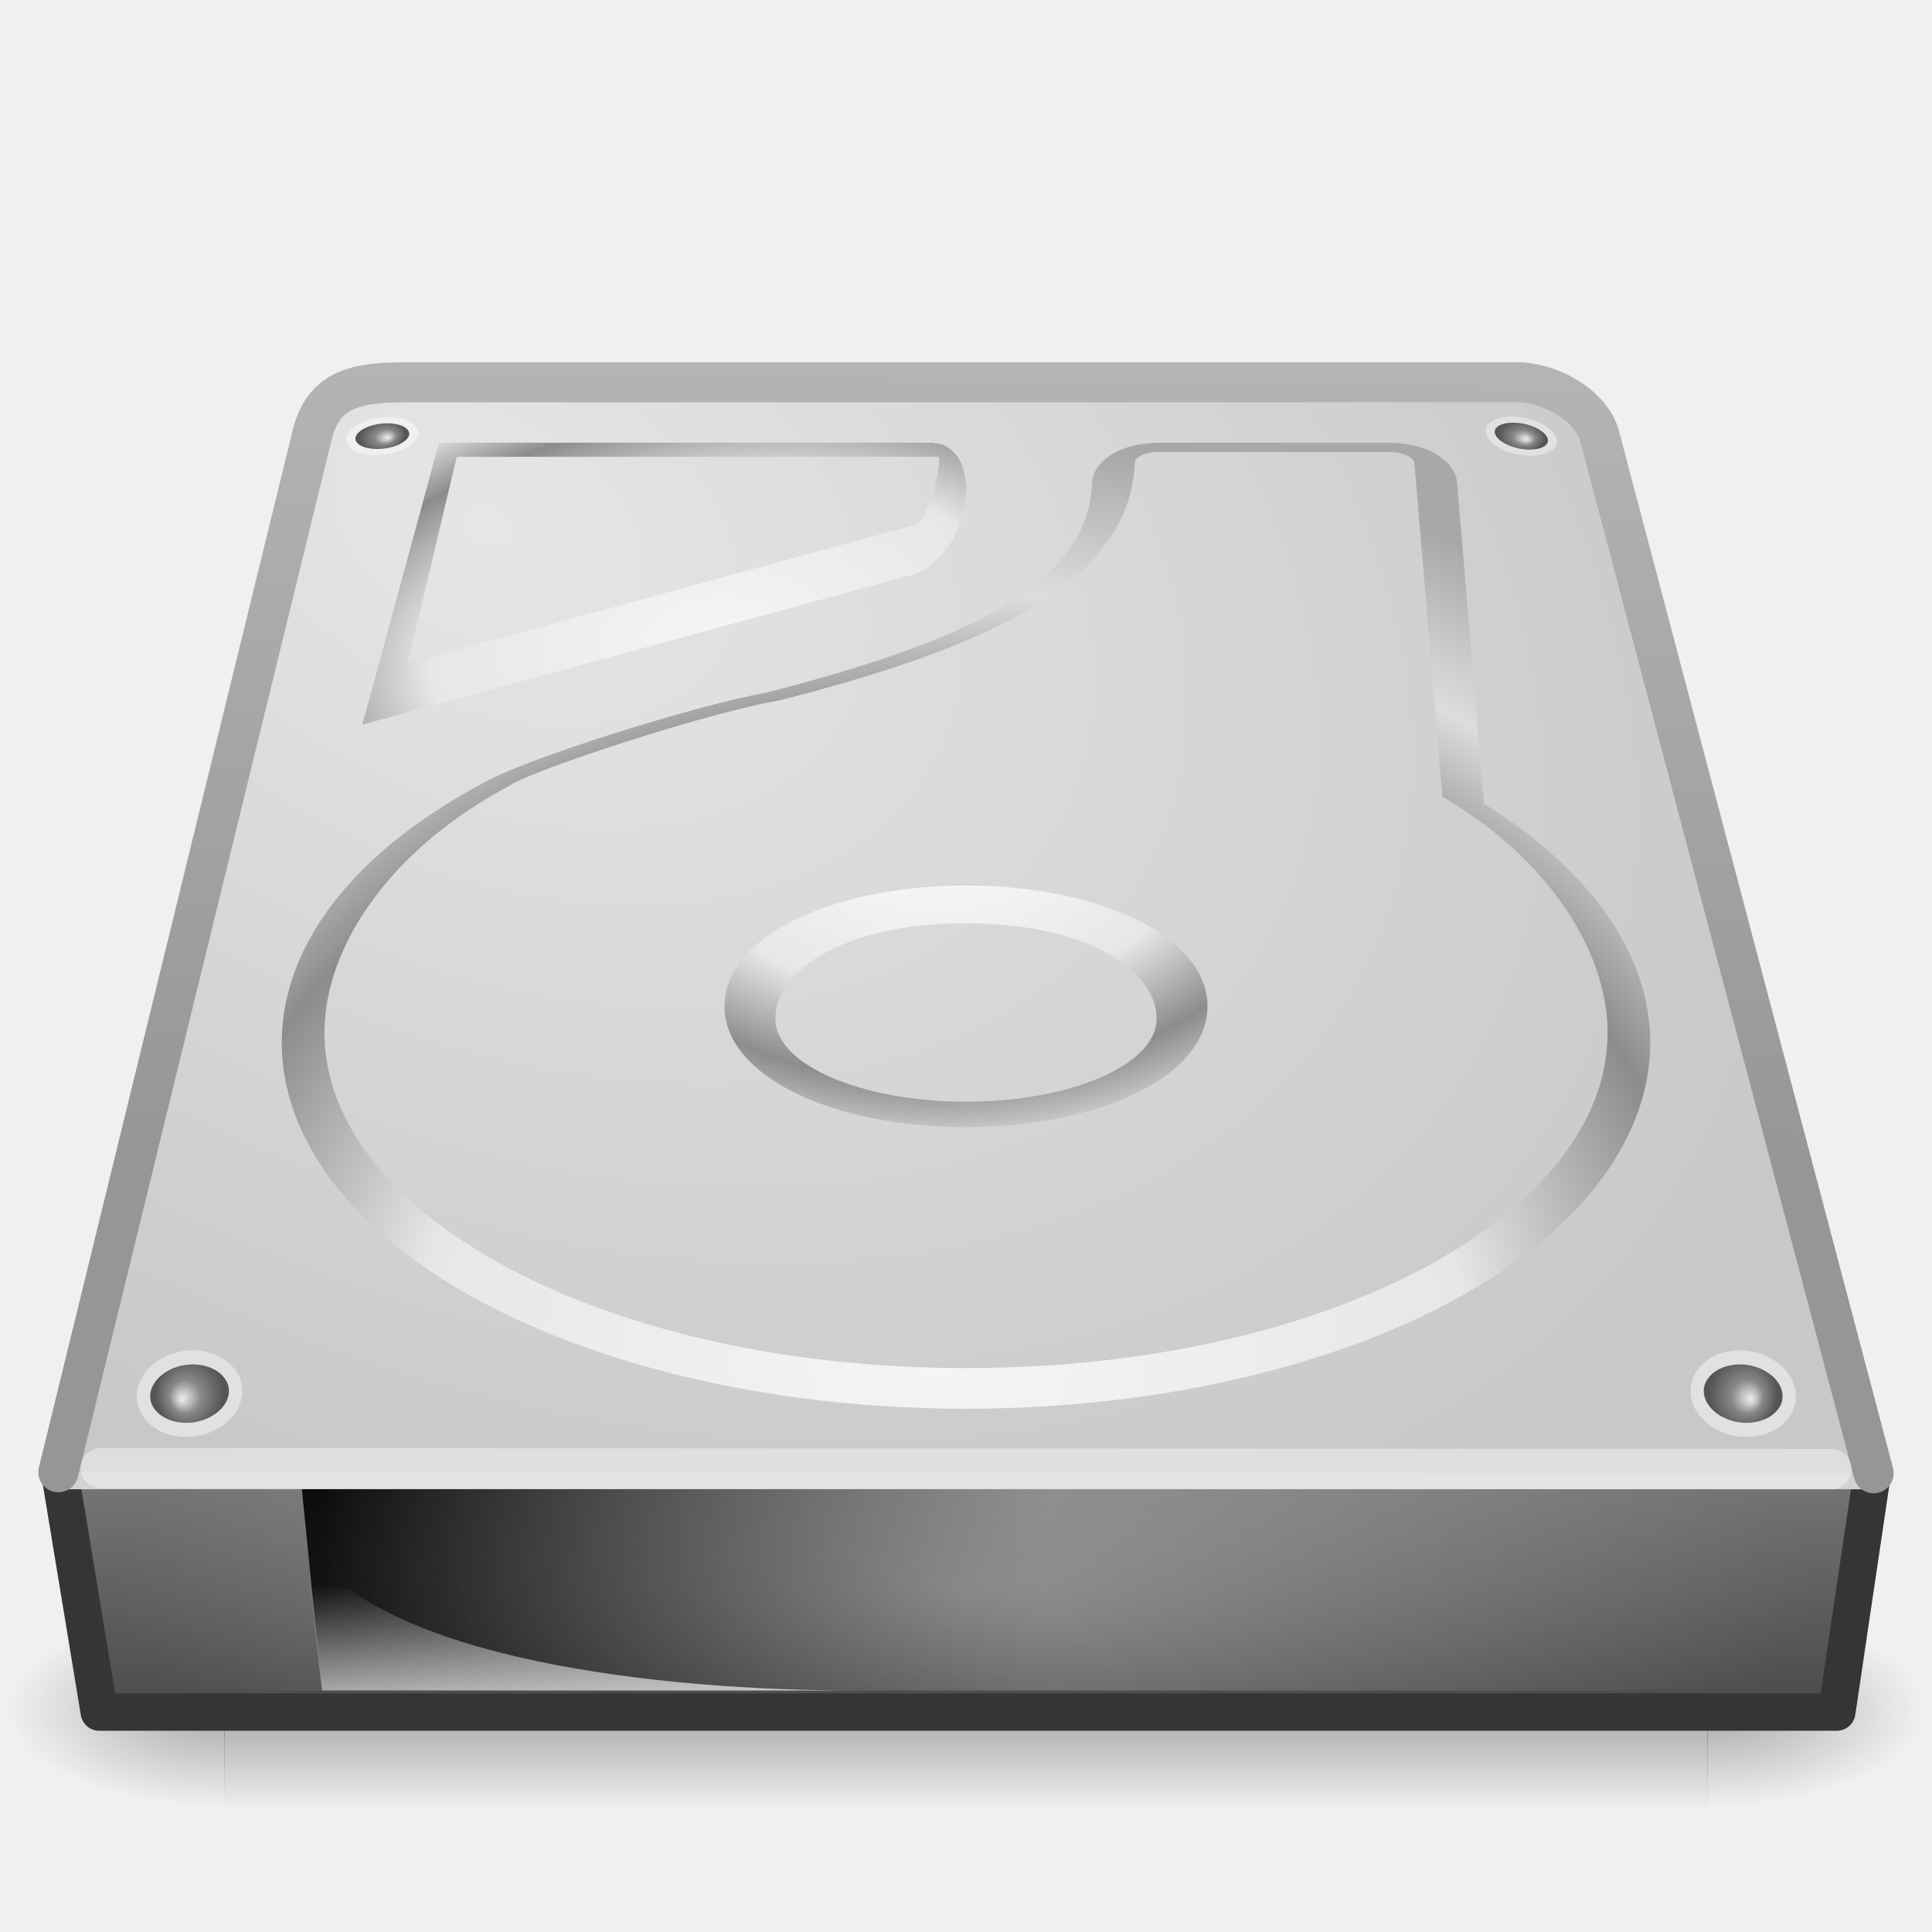
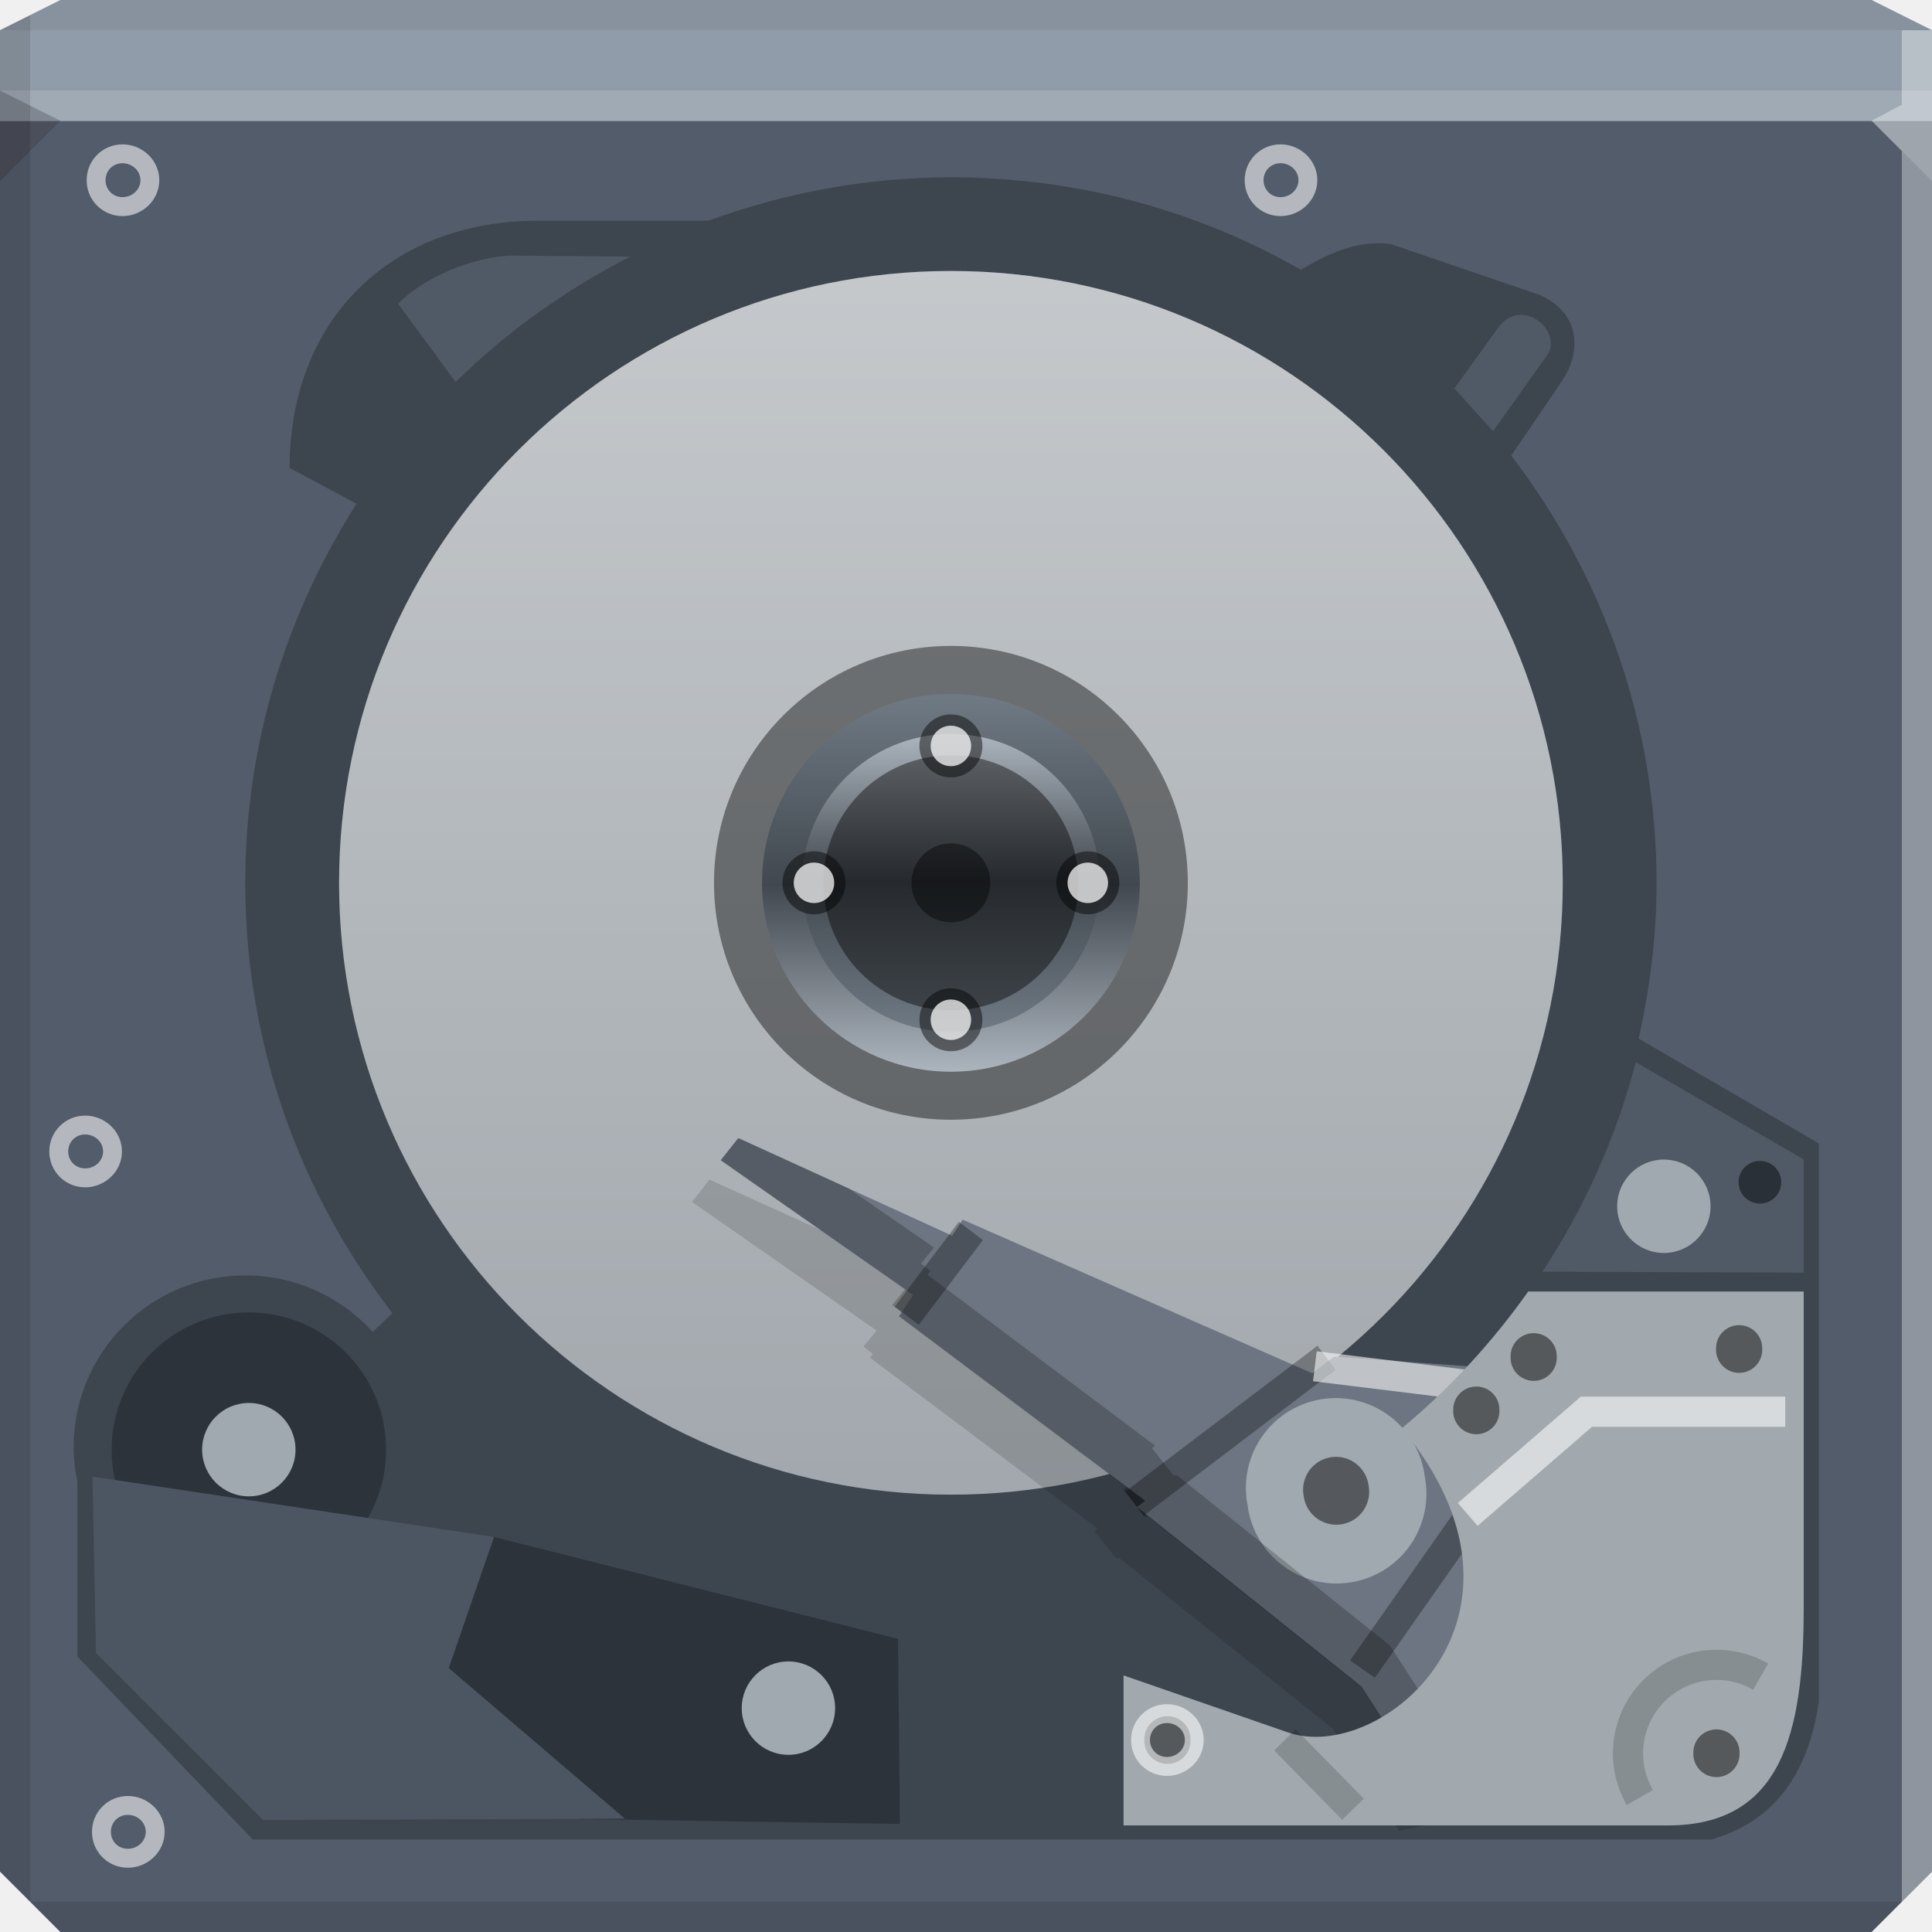
- <svg xmlns="http://www.w3.org/2000/svg" xmlns:xlink="http://www.w3.org/1999/xlink" version="1.0" width="48" height="48" id="svg3786">
-   <defs id="defs3788">
-     <radialGradient cx="113.065" cy="97.588" r="2.563" fx="113.667" fy="98" id="radialGradient4241" gradientUnits="userSpaceOnUse">
-       <stop id="stop4243" style="stop-color:#eee;stop-opacity:1" offset="0" />
-       <stop id="stop4245" style="stop-color:#cecece;stop-opacity:1" offset="0.16" />
-       <stop id="stop4247" style="stop-color:#888;stop-opacity:1" offset="0.468" />
-       <stop id="stop4249" style="stop-color:#555;stop-opacity:1" offset="1" />
-     </radialGradient>
-     <linearGradient id="linearGradient4035">
-       <stop id="stop4037" style="stop-color:#f5f5f5;stop-opacity:1" offset="0" />
-       <stop id="stop4039" style="stop-color:#e7e7e7;stop-opacity:1" offset="0.47" />
-       <stop id="stop4041" style="stop-color:#8c8c8c;stop-opacity:1" offset="0.693" />
-       <stop id="stop4043" style="stop-color:#ddd;stop-opacity:1" offset="0.835" />
-       <stop id="stop4045" style="stop-color:#a8a8a8;stop-opacity:1" offset="1" />
+ <svg xmlns="http://www.w3.org/2000/svg" xmlns:xlink="http://www.w3.org/1999/xlink" width="64" height="64" id="svg13094" version="1.1">
+   <defs id="defs13096">
+     <linearGradient id="linearGradient4325">
+       <stop id="stop4327" offset="0" style="stop-color:#6f7983;stop-opacity:1" />
+       <stop style="stop-color:#41484f;stop-opacity:1" offset="0.5" id="stop4331" />
+       <stop id="stop4329" offset="1" style="stop-color:#acb4bd;stop-opacity:1" />
    </linearGradient>
-     <linearGradient id="linearGradient5060">
-       <stop id="stop5062" style="stop-color:black;stop-opacity:1" offset="0" />
-       <stop id="stop5064" style="stop-color:black;stop-opacity:0" offset="1" />
+     <linearGradient id="linearGradient3992">
+       <stop style="stop-color:#ffffff;stop-opacity:0.13;" offset="0" id="stop3994" />
+       <stop style="stop-color:#ffffff;stop-opacity:0.454;" offset="1" id="stop3996" />
    </linearGradient>
-     <linearGradient id="linearGradient5048">
-       <stop id="stop5050" style="stop-color:black;stop-opacity:0" offset="0" />
-       <stop id="stop5056" style="stop-color:black;stop-opacity:1" offset="0.5" />
-       <stop id="stop5052" style="stop-color:black;stop-opacity:0" offset="1" />
+     <linearGradient id="linearGradient4112">
+       <stop style="stop-color:#7b941e;stop-opacity:1;" offset="0" id="stop4114" />
+       <stop style="stop-color:#7b941e;stop-opacity:0;" offset="1" id="stop4116" />
    </linearGradient>
-     <linearGradient id="linearGradient2215">
-       <stop id="stop2223" style="stop-color:#7a7a7a;stop-opacity:1" offset="0" />
-       <stop id="stop2219" style="stop-color:#474747;stop-opacity:1" offset="1" />
+     <linearGradient id="linearGradient4059">
+       <stop id="stop4061" offset="0" style="stop-color:#373e49;stop-opacity:1" />
+       <stop id="stop4063" offset="1" style="stop-color:#576370;stop-opacity:1" />
    </linearGradient>
-     <linearGradient id="linearGradient7609">
-       <stop id="stop7611" style="stop-color:white;stop-opacity:1" offset="0" />
-       <stop id="stop7677" style="stop-color:#e7e7e7;stop-opacity:1" offset="0.47" />
-       <stop id="stop7613" style="stop-color:#8c8c8c;stop-opacity:1" offset="0.672" />
-       <stop id="stop7617" style="stop-color:#ddd;stop-opacity:1" offset="0.835" />
-       <stop id="stop7615" style="stop-color:#a8a8a8;stop-opacity:1" offset="1" />
+     <linearGradient id="linearGradient3954">
+       <stop style="stop-color:#ffffff;stop-opacity:0.625" offset="0" id="stop3956" />
+       <stop id="stop3962" offset="0.664" style="stop-color:#ffffff;stop-opacity:0.166" />
+       <stop style="stop-color:#ffffff;stop-opacity:0;" offset="1" id="stop3958" />
    </linearGradient>
-     <linearGradient id="linearGradient4236">
-       <stop id="stop4238" style="stop-color:#eee;stop-opacity:1" offset="0" />
-       <stop id="stop4240" style="stop-color:#eee;stop-opacity:0" offset="1" />
+     <linearGradient id="linearGradient3936">
+       <stop id="stop3938" offset="0" style="stop-color:#e282ff;stop-opacity:0.531" />
+       <stop id="stop3940" offset="1" style="stop-color:#de71ff;stop-opacity:0" />
    </linearGradient>
-     <linearGradient id="linearGradient7056">
-       <stop id="stop7064" style="stop-color:#e6e6e6;stop-opacity:1" offset="0" />
-       <stop id="stop7060" style="stop-color:#c8c8c8;stop-opacity:1" offset="1" />
+     <linearGradient id="linearGradient3920">
+       <stop style="stop-color:#ffffff;stop-opacity:0.352" offset="0" id="stop3922" />
+       <stop style="stop-color:#ffffff;stop-opacity:0;" offset="1" id="stop3924" />
    </linearGradient>
-     <linearGradient id="linearGradient3484">
-       <stop id="stop3486" style="stop-color:#969696;stop-opacity:1" offset="0" />
-       <stop id="stop3488" style="stop-color:#b4b4b4;stop-opacity:1" offset="1" />
+     <linearGradient id="linearGradient3892">
+       <stop style="stop-color:#3b444e;stop-opacity:1" offset="0" id="stop3894" />
+       <stop style="stop-color:#444d58;stop-opacity:1" offset="1" id="stop3896" />
    </linearGradient>
-     <linearGradient id="linearGradient6310-8">
-       <stop id="stop6312-6" style="stop-color:white;stop-opacity:1" offset="0" />
-       <stop id="stop6314-6" style="stop-color:white;stop-opacity:0" offset="1" />
+     <linearGradient id="linearGradient3882">
+       <stop style="stop-color:#000000;stop-opacity:0" offset="0" id="stop3884" />
+       <stop id="stop3890" offset="0.581" style="stop-color:#000000;stop-opacity:0.227;" />
+       <stop style="stop-color:#000000;stop-opacity:0.522" offset="1" id="stop3886" />
    </linearGradient>
-     <radialGradient cx="24" cy="42" r="21" fx="24" fy="42" id="radialGradient2896" xlink:href="#linearGradient6310-8" gradientUnits="userSpaceOnUse" gradientTransform="matrix(0.9999999,-1.0652117e-8,2.7812622e-8,0.3571428,1.0762331e-6,24.5)" />
-     <radialGradient cx="127.317" cy="143.828" r="78.728" fx="127.317" fy="143.828" id="radialGradient2902" xlink:href="#linearGradient4035" gradientUnits="userSpaceOnUse" gradientTransform="matrix(0.1905422,-0.02505584,0.00619351,0.1007346,-7.437174,4.428687)" />
-     <linearGradient x1="12.277" y1="37.206" x2="12.222" y2="33.759" id="linearGradient2905" xlink:href="#linearGradient4236" gradientUnits="userSpaceOnUse" gradientTransform="matrix(1.021277,0,0,0.8988764,-0.02517836,8.978263)" />
-     <linearGradient x1="7.062" y1="35.281" x2="24.688" y2="35.281" id="linearGradient2908" xlink:href="#linearGradient5060" gradientUnits="userSpaceOnUse" gradientTransform="matrix(1.021277,0,0,0.8988764,0.78724,7.786514)" />
-     <radialGradient cx="142.622" cy="191.854" r="78.728" fx="142.622" fy="191.854" id="radialGradient2920" xlink:href="#linearGradient7609" gradientUnits="userSpaceOnUse" gradientTransform="matrix(0.1849524,0,0,-0.1307431,-3.111172,45.04844)" />
-     <radialGradient cx="141.747" cy="206.426" r="78.728" fx="141.747" fy="206.426" id="radialGradient2923" xlink:href="#linearGradient4035" gradientUnits="userSpaceOnUse" gradientTransform="matrix(0.3516088,-0.0050244,0.00260227,0.2890928,-27.02434,-25.21754)" />
-     <radialGradient cx="11.734" cy="8.49" r="23.048" fx="11.734" fy="8.49" id="radialGradient2927" xlink:href="#linearGradient7056" gradientUnits="userSpaceOnUse" gradientTransform="matrix(1.376708,0.6971943,-0.4681085,0.9243458,-0.04915651,-2.938627)" />
-     <linearGradient x1="17.814" y1="29.797" x2="18.073" y2="10" id="linearGradient2929" xlink:href="#linearGradient3484" gradientUnits="userSpaceOnUse" gradientTransform="translate(0,-1.000147)" />
-     <linearGradient x1="29.938" y1="41" x2="30" y2="50" id="linearGradient2933" xlink:href="#linearGradient2215" gradientUnits="userSpaceOnUse" gradientTransform="matrix(1.00175,0,0,0.7596403,-5.050897,4.936375)" />
-     <radialGradient cx="605.714" cy="486.648" r="117.143" fx="605.714" fy="486.648" id="radialGradient2936" xlink:href="#linearGradient5060" gradientUnits="userSpaceOnUse" gradientTransform="matrix(-0.04484747,0,0,0.02058824,32.61113,32.45137)" />
-     <radialGradient cx="605.714" cy="486.648" r="117.143" fx="605.714" fy="486.648" id="radialGradient2939" xlink:href="#linearGradient5060" gradientUnits="userSpaceOnUse" gradientTransform="matrix(0.04484747,0,0,0.02058824,15.38888,32.45137)" />
-     <linearGradient x1="302.857" y1="366.648" x2="302.857" y2="609.505" id="linearGradient2942" xlink:href="#linearGradient5048" gradientUnits="userSpaceOnUse" gradientTransform="matrix(0.07635654,0,0,0.02058824,-3.597428,32.45137)" />
-     <radialGradient cx="113.065" cy="97.588" r="2.563" fx="113.667" fy="98" id="radialGradient2947" xlink:href="#radialGradient4241" gradientUnits="userSpaceOnUse" gradientTransform="matrix(0.3294887,0,0,0.3497464,6.054924,0.4938257)" />
-     <radialGradient cx="113.065" cy="97.588" r="2.563" fx="113.667" fy="98" id="radialGradient2953" xlink:href="#radialGradient4241" gradientUnits="userSpaceOnUse" gradientTransform="matrix(0.2233321,0.03439303,-0.02300572,0.1493884,14.79144,-7.63184)" />
-     <radialGradient cx="113.065" cy="97.588" r="2.563" fx="113.667" fy="98" id="radialGradient2959" xlink:href="#radialGradient4241" gradientUnits="userSpaceOnUse" gradientTransform="matrix(0.2228277,-0.03752228,0.02509892,0.149051,-18.14592,0.5322804)" />
-     <radialGradient cx="113.065" cy="97.588" r="2.563" fx="113.667" fy="98" id="radialGradient2965" xlink:href="#radialGradient4241" gradientUnits="userSpaceOnUse" gradientTransform="matrix(-0.3294887,0,0,0.3497464,41.96304,0.4938257)" />
+     <linearGradient id="linearGradient3872">
+       <stop style="stop-color:#1e5c90;stop-opacity:1" offset="0" id="stop3874" />
+       <stop style="stop-color:#1c68a8;stop-opacity:0;" offset="1" id="stop3876" />
+     </linearGradient>
+     <linearGradient id="linearGradient3860">
+       <stop style="stop-color:#541d8a;stop-opacity:1;" offset="0" id="stop3862" />
+       <stop style="stop-color:#541d8a;stop-opacity:0;" offset="1" id="stop3864" />
+     </linearGradient>
+     <radialGradient xlink:href="#linearGradient3860" id="radialGradient3870" gradientUnits="userSpaceOnUse" gradientTransform="matrix(1.309359,0,0,1.309359,-12.72448,-13.83539)" cx="43.697" cy="45.803" fx="43.697" fy="45.803" r="24" />
+     <radialGradient xlink:href="#linearGradient3872" id="radialGradient3878" cx="22.924" cy="25.277" fx="22.924" fy="25.277" r="24" gradientUnits="userSpaceOnUse" gradientTransform="matrix(1.15468,0,0,1.15468,-3.545834,-3.90988)" />
+     <radialGradient xlink:href="#linearGradient3920" id="radialGradient3942" cx="31.43" cy="16.216" fx="31.43" fy="16.216" r="24" gradientTransform="matrix(1.321602,0,0,2.336646,-10.10804,-36.102)" gradientUnits="userSpaceOnUse" />
+     <radialGradient xlink:href="#linearGradient3936" id="radialGradient3944" cx="35.648" cy="17.208" fx="35.648" fy="17.208" r="24" gradientTransform="matrix(1.17116,0,0,2.376501,-6.101585,-37.35153)" gradientUnits="userSpaceOnUse" />
+     <radialGradient xlink:href="#linearGradient3954" id="radialGradient3960" cx="33" cy="35" fx="33" fy="35" r="24" gradientTransform="matrix(0.1440574,-0.1440574,0.1066475,0.1066475,96.93459,17.21654)" gradientUnits="userSpaceOnUse" />
+     <linearGradient y2="43.444" x2="38.875" y1="29.125" x1="24.556" gradientUnits="userSpaceOnUse" id="linearGradient3990" xlink:href="#linearGradient4059" />
+     <radialGradient xlink:href="#linearGradient3954" id="radialGradient4052" gradientUnits="userSpaceOnUse" gradientTransform="matrix(1.134596,0,0,2.182469,-4.441677,-41.38641)" cx="33" cy="35" fx="33" fy="35" r="24" />
+     <radialGradient xlink:href="#linearGradient3882" id="radialGradient4056" gradientUnits="userSpaceOnUse" cx="33" cy="35" fx="33" fy="35" r="24" />
+     <linearGradient xlink:href="#linearGradient3892" id="linearGradient4102" gradientUnits="userSpaceOnUse" x1="24.556" y1="29.125" x2="38.875" y2="43.444" />
+     <linearGradient xlink:href="#linearGradient3892" id="linearGradient4106" gradientUnits="userSpaceOnUse" x1="24.556" y1="29.125" x2="38.875" y2="43.444" />
+     <radialGradient xlink:href="#linearGradient4112" id="radialGradient4118" cx="33" cy="35" fx="33" fy="35" r="24" gradientUnits="userSpaceOnUse" />
+     <linearGradient xlink:href="#linearGradient3992" id="linearGradient4048" gradientUnits="userSpaceOnUse" x1="33.894" y1="50.84" x2="33.894" y2="13.244" />
+     <linearGradient xlink:href="#linearGradient4325" id="linearGradient4371" gradientUnits="userSpaceOnUse" x1="33.894" y1="50.84" x2="33.894" y2="13.244" />
+     <linearGradient xlink:href="#linearGradient4325" id="linearGradient4461" gradientUnits="userSpaceOnUse" x1="33.894" y1="50.84" x2="33.894" y2="13.244" />
  </defs>
-   <rect width="36.869" height="5" x="5.565" y="40" id="rect2723" style="opacity:0.3;fill:url(#linearGradient2942);fill-opacity:1;fill-rule:nonzero;stroke:none;stroke-width:0.5;marker:none;visibility:visible;display:inline;overflow:visible" />
-   <path d="m 42.417,40 c 0,0 0,5 0,5 C 44.726,45.009 48,43.88 48,42.5 48,41.12 45.423,40 42.417,40 z" id="path2725" style="opacity:0.3;fill:url(#radialGradient2939);fill-opacity:1;fill-rule:nonzero;stroke:none;stroke-width:0.5;marker:none;visibility:visible;display:inline;overflow:visible" />
-   <path d="m 5.583,40 c 0,0 0,5 0,5 C 3.274,45.009 0,43.88 0,42.5 0,41.12 2.577,40 5.583,40 z" id="path2727" style="opacity:0.3;fill:url(#radialGradient2936);fill-opacity:1;fill-rule:nonzero;stroke:none;stroke-width:1;marker:none;visibility:visible;display:inline;overflow:visible" />
-   <path d="m 1.464,36.464 45.072,0 -0.901,6.072 -43.169,0 -1.001,-6.072 z" id="rect6431" style="fill:url(#linearGradient2933);fill-opacity:1;fill-rule:evenodd;stroke:#353537;stroke-width:0.928;stroke-linecap:round;stroke-linejoin:round;stroke-miterlimit:4;stroke-opacity:1;stroke-dasharray:none;stroke-dashoffset:0;display:inline;enable-background:new" />
-   <rect width="45" height="1" x="1.5" y="36" id="rect6381" style="fill:#d2d2d3;fill-opacity:1;fill-rule:evenodd;stroke:none;display:inline;enable-background:new" />
-   <path d="M 46.55,36.602 39.74,10.828 c -0.193,-0.734 -1.201,-1.33 -2.049,-1.33 l -27.617,0 c -1.303,0 -2.049,0.199 -2.324,1.33 L 1.45,36.577" id="path6345" style="fill:url(#radialGradient2927);fill-opacity:1;fill-rule:nonzero;stroke:url(#linearGradient2929);stroke-width:0.996;stroke-linecap:round;stroke-linejoin:round;stroke-miterlimit:4;stroke-opacity:1;stroke-dasharray:none;stroke-dashoffset:0;marker:none;visibility:visible;display:inline;overflow:visible;enable-background:accumulate" />
-   <path d="M 45.5,36.5 2.5,36.476" id="path7046" style="opacity:0.4;fill:none;stroke:white;stroke-width:1;stroke-linecap:round;stroke-linejoin:miter;stroke-miterlimit:4;stroke-opacity:1;stroke-dasharray:none;stroke-dashoffset:0;marker:none;visibility:visible;display:inline;overflow:visible;enable-background:accumulate" />
-   <path d="m 40.971,25.374 c -0.218,-1.998 -1.677,-3.903 -4.1,-5.406 C 36.822,19.389 36.201,11.997 36.201,11.997 36.153,11.429 35.429,11 34.516,11 l -5.731,0 c -0.92,0 -1.631,0.435 -1.654,1.011 -0.105,2.603 -3.312,3.962 -8.096,5.199 -1.676,0.29 -6.046,1.655 -7.049,2.254 -2.952,1.574 -4.713,3.671 -4.957,5.91 -0.222,2.036 0.845,4.074 3.004,5.737 C 13.193,33.546 18.414,35 24,35 29.586,35 34.807,33.546 37.968,31.111 39.939,29.592 41,27.76 41,25.903 c 0,-0.176 -0.01,-0.353 -0.029,-0.529 l 5.7e-5,0 z M 24,33.99 c -9.303,0 -16.427,-4.08 -15.912,-8.81 0.222,-2.039 1.854,-4.216 4.557,-5.651 0.506,-0.381 5.077,-1.865 6.717,-2.126 4.545,-1.172 8.701,-2.693 8.831,-5.899 0.006,-0.154 0.268,-0.275 0.592,-0.275 l 5.731,0 c 0.332,0 0.612,0.128 0.625,0.285 l 0.696,8.282 c 2.409,1.396 3.868,3.479 4.076,5.384 0.516,4.73 -6.608,8.81 -15.912,8.81 l 0,0 z" id="path9001" style="fill:url(#radialGradient2923);fill-opacity:1" />
-   <path d="M 24,28 C 20.635,28 18.055,26.733 18.001,25.052 18,25.034 18,25.016 18,24.998 18,24.39 18.338,23.812 18.981,23.322 20.067,22.494 21.944,22 24,22 c 2.056,0 3.932,0.494 5.019,1.322 0.661,0.504 1,1.102 0.98,1.73 -0.055,1.681 -2.635,2.948 -5.999,2.948 l 0,3e-6 z m 0,-5.06 c -3.162,0 -4.773,1.256 -4.735,2.402 0.037,1.129 2.156,2.03 4.735,2.03 2.578,0 4.698,-0.902 4.735,-2.03 0.037,-1.147 -1.573,-2.402 -4.735,-2.402 l 0,0 z" id="path9003" style="fill:url(#radialGradient2920);fill-opacity:1;fill-rule:nonzero;stroke-width:1;stroke-linecap:butt;stroke-linejoin:miter;stroke-miterlimit:4;stroke-opacity:1;stroke-dasharray:none;stroke-dashoffset:0;marker:none;visibility:visible;display:inline;overflow:visible;enable-background:accumulate" />
-   <path d="M 6.016,34.619 C 5.974,35.215 5.353,35.7 4.628,35.7 c -0.725,0 -1.273,-0.485 -1.225,-1.081 0.048,-0.592 0.67,-1.07 1.387,-1.07 0.718,2.81e-4 1.267,0.478 1.226,1.07 z" id="path9007" style="fill:#e1e1e1;fill-opacity:1" />
-   <path d="m 5.547,34.201 c 0.066,0.076 0.142,0.197 0.142,0.357 0,0.012 -6.602e-4,0.023 -0.001,0.035 -0.029,0.41 -0.514,0.757 -1.06,0.757 -0.311,0 -0.595,-0.114 -0.759,-0.305 -0.071,-0.081 -0.152,-0.216 -0.137,-0.396 0.033,-0.407 0.518,-0.751 1.059,-0.751 0.308,2.8e-4 0.591,0.113 0.757,0.302 l 2.6e-6,0 z" id="path9009" style="fill:url(#radialGradient2965);fill-opacity:1" />
-   <path d="m 8.614,10.982 c 0.071,0.249 0.526,0.385 1.016,0.302 0.49,-0.083 0.826,-0.352 0.751,-0.6 -0.075,-0.247 -0.53,-0.38 -1.015,-0.298 -0.486,0.082 -0.822,0.348 -0.752,0.596 z" id="path9019" style="fill:#f0f0f0;fill-opacity:1" />
-   <path d="m 8.901,10.75 c -0.039,0.04 -0.082,0.1 -0.07,0.169 8.287e-4,0.005 0.002,0.01 0.003,0.015 0.049,0.172 0.402,0.264 0.771,0.202 0.21,-0.035 0.394,-0.116 0.492,-0.216 0.042,-0.043 0.087,-0.11 0.064,-0.184 -0.052,-0.17 -0.404,-0.261 -0.77,-0.199 -0.209,0.035 -0.392,0.115 -0.49,0.215 l -1.8e-6,1e-6 z" id="path9021" style="fill:url(#radialGradient2959);fill-opacity:1" />
-   <path d="m 36.912,10.697 c -0.011,0.259 0.378,0.531 0.87,0.607 0.491,0.076 0.895,-0.074 0.901,-0.334 0.006,-0.258 -0.383,-0.527 -0.87,-0.602 -0.487,-0.075 -0.89,0.072 -0.901,0.329 z" id="path9025" style="fill:#e1e1e1;fill-opacity:1" />
-   <path d="m 37.258,10.567 c -0.05,0.025 -0.109,0.069 -0.12,0.138 -7.6e-4,0.005 -0.001,0.01 -0.001,0.015 -0.008,0.178 0.299,0.377 0.668,0.434 0.211,0.032 0.411,0.014 0.535,-0.051 0.053,-0.027 0.117,-0.077 0.119,-0.155 0.004,-0.177 -0.302,-0.375 -0.668,-0.431 -0.209,-0.032 -0.408,-0.013 -0.533,0.05 l -2e-6,-1e-6 z" id="path9027" style="fill:url(#radialGradient2953);fill-opacity:1" />
-   <path d="m 7.5,37 18.5,0 0,5 -18,0 -0.5,-5 z" id="rect8993" style="fill:url(#linearGradient2908);fill-opacity:1;fill-rule:evenodd;stroke:none;stroke-width:2.409;marker:none;visibility:visible;display:inline;overflow:visible" />
-   <path d="m 8,42 c 0,0 -0.4,-3.606 -0.4,-3.606 1.875,2.858 8.873,3.606 13.613,3.606 0,0 -13.213,0 -13.213,0 z" id="path8995" style="opacity:0.811;fill:url(#linearGradient2905);fill-opacity:1;fill-rule:evenodd;stroke:none" />
-   <path d="M 10.907,11 10.803,11.381 9.262,17.052 9,18 9.764,17.796 22.759,14.252 l 0.041,-0.018 0.034,-0.018 c 0.688,-0.354 1.056,-1.07 1.143,-1.728 0.043,-0.329 0.03,-0.651 -0.083,-0.948 -0.107,-0.281 -0.384,-0.531 -0.675,-0.523 l 0,-0.018 -0.048,0 -11.955,0 -0.31,0 3.3e-5,10e-7 z m 0.44,0.35 11.977,0 c 0.006,0.048 0.019,0.074 0.007,0.165 -0.038,0.285 -0.199,1.305 -0.605,1.527 l -12.596,3.437 1.218,-5.13 3.91e-4,0 z" id="path9039" style="fill:url(#radialGradient2902);fill-opacity:1;fill-rule:nonzero;stroke:none;stroke-width:1;marker:none;visibility:visible;display:inline;overflow:visible;enable-background:accumulate" />
-   <path d="M 42.002,34.619 C 42.044,35.215 42.665,35.7 43.39,35.7 c 0.725,0 1.273,-0.485 1.225,-1.081 -0.048,-0.592 -0.67,-1.07 -1.387,-1.07 -0.718,2.81e-4 -1.267,0.478 -1.226,1.07 z" id="path9091" style="fill:#e1e1e1;fill-opacity:1" />
-   <path d="m 42.471,34.201 c -0.066,0.076 -0.142,0.197 -0.142,0.357 0,0.012 6.6e-4,0.023 0.001,0.035 0.029,0.41 0.514,0.757 1.06,0.757 0.311,0 0.595,-0.114 0.759,-0.305 0.071,-0.081 0.152,-0.216 0.137,-0.396 -0.033,-0.407 -0.518,-0.751 -1.059,-0.751 -0.308,2.8e-4 -0.591,0.113 -0.757,0.302 l -2e-6,0 z" id="path9093" style="fill:url(#radialGradient2947);fill-opacity:1" />
-   <rect width="42" height="5" x="3" y="37" id="rect6300-3" style="opacity:0.3;fill:url(#radialGradient2896);fill-opacity:1;stroke:none" />
+   <path style="color:#000000;fill:#525c6a;fill-opacity:1;fill-rule:nonzero;stroke:none;stroke-width:2.286;marker:none;visibility:visible;display:inline;overflow:visible;enable-background:accumulate" d="m 64,4 0,30 0,28 -2,2 L 32,64 2,64 0,62 0,34 0,4 32,4 64,4 z" id="path4095" />
+   <path style="color:#000000;fill:#909ca9;fill-opacity:1;fill-rule:nonzero;stroke:none;stroke-width:2.286;marker:none;visibility:visible;display:inline;overflow:visible;enable-background:accumulate" d="M 62,0 64,1 64,4 32,4 0,4 0,1 2,0 32,0 62,0 z" id="path4090" />
+   <path style="fill:#ffffff;fill-opacity:0.145;fill-rule:nonzero" d="M 64,3 64,6 62,4 32,4 2,4 0,3 32,3 64,3 z" id="path4298" />
+   <path style="fill:#1f0700;fill-opacity:0.07;fill-rule:nonzero" d="M 62,0 64,1 32,1 0,1 2,0 32,0 62,0 z" id="path4444" />
+   <path d="M 0,6 2,4 0,3 z" id="path3028" style="fill:#1f0700;fill-opacity:0.138" />
+   <path style="fill:#000000;fill-opacity:0.111;fill-rule:nonzero" d="M 1,0.5 1,34 1,63 0,62 0,34 0,1 1,0.5 z M 1,63 32,63 63,63 62,64 32,64 2,64 1,63 z" id="path4366" />
+   <g id="g3043" transform="translate(-0.6250001,0.082283)" />
+   <path style="fill:#ffffff;fill-opacity:0.351;fill-rule:nonzero" d="m 64,1 0,33 0,28 -1,1 L 63,34 63,5 62,4 63,3.469 63,1 64,1 z" id="path3864" />
+   <g id="scalable" transform="matrix(1.038589,0,0,1.038589,1214.722,1878.812)" style="fill:#ffffff" />
+   <path style="fill:#000000;fill-opacity:0.254;stroke:none" d="m 31.5,5.875 c 4.219,0 8.177,1.106 11.594,3.062 0.73,-0.441 1.581,-0.849 2.438,-0.875 0.191,-0.006 0.374,-0.004 0.562,0.031 l 4.938,1.688 c 1.29,0.594 1.365,1.814 0.75,2.781 l -1.719,2.531 c 3.003,3.931 4.812,8.828 4.812,14.156 0,1.771 -0.22,3.499 -0.594,5.156 L 60.25,37.875 l 0,3.812 0,14.688 c -0.341,2.29 -1.39,3.937 -3.562,4.562 l -48.312,0 -5.812,-6.062 0,-5.781 c -0.076,-0.37 -0.125,-0.764 -0.125,-1.156 0,-3.141 2.546,-5.688 5.688,-5.688 1.677,0 3.178,0.721 4.219,1.875 L 13,43.5 C 9.951,39.558 8.125,34.621 8.125,29.25 c 0,-4.624 1.369,-8.935 3.688,-12.562 L 9.594,15.5 c 0,-4.911 3.348,-8.188 8.219,-8.188 l 5.656,0 C 25.974,6.395 28.677,5.875 31.5,5.875 z" id="path3861" />
+   <path style="color:#000000;fill:#949ba1;fill-opacity:1;fill-rule:nonzero;stroke:none;stroke-width:2.286;marker:none;visibility:visible;display:inline;overflow:visible;enable-background:accumulate" id="path3990" d="m 51.53,32.25 a 19.03,19.03 0 1 1 -38.061,0 19.03,19.03 0 1 1 38.061,0 z" transform="matrix(-1.065024,0,0,1.065024,66.11329,-5.102234)" />
+   <path style="color:#000000;fill:url(#linearGradient4048);fill-opacity:1;fill-rule:nonzero;stroke:none;stroke-width:2.286;marker:none;visibility:visible;display:inline;overflow:visible;enable-background:accumulate" id="path4046" d="m 51.53,32.25 a 19.03,19.03 0 1 1 -38.061,0 19.03,19.03 0 1 1 38.061,0 z" transform="matrix(-1.065024,0,0,1.065024,66.11329,-5.102234)" />
+   <g id="g4481" transform="matrix(-1,0,0,1,64,0)">
+     <path style="color:#000000;fill:#000000;fill-opacity:0.42;fill-rule:nonzero;stroke:none;stroke-width:1.511;marker:none;visibility:visible;display:inline;overflow:visible;enable-background:accumulate" id="path4282" d="m 51.53,32.25 a 19.03,19.03 0 1 1 -38.061,0 19.03,19.03 0 1 1 38.061,0 z" transform="matrix(0.4123898,0,0,0.4123898,19.09733,15.94522)" />
+     <path transform="matrix(0.3287872,0,0,-0.3287872,21.81441,39.84818)" d="m 51.53,32.25 a 19.03,19.03 0 1 1 -38.061,0 19.03,19.03 0 1 1 38.061,0 z" id="path4459" style="color:#000000;fill:url(#linearGradient4461);fill-opacity:1;fill-rule:nonzero;stroke:none;stroke-width:9.07;marker:none;visibility:visible;display:inline;overflow:visible;enable-background:accumulate" />
+     <path style="color:#000000;fill:url(#linearGradient4371);fill-opacity:1;fill-rule:nonzero;stroke:none;stroke-width:9.07;marker:none;visibility:visible;display:inline;overflow:visible;enable-background:accumulate" id="path4369" d="m 51.53,32.25 a 19.03,19.03 0 1 1 -38.061,0 19.03,19.03 0 1 1 38.061,0 z" transform="matrix(0.2591185,0,0,0.2591185,24.07865,20.88822)" />
+     <path transform="matrix(0.2219618,0,0,-0.2219618,25.28624,36.40306)" d="m 51.53,32.25 a 19.03,19.03 0 1 1 -38.061,0 19.03,19.03 0 1 1 38.061,0 z" id="path4403" style="color:#000000;fill:#000000;fill-opacity:0.42;fill-rule:nonzero;stroke:none;stroke-width:2.807;marker:none;visibility:visible;display:inline;overflow:visible;enable-background:accumulate" />
+     <path style="color:#000000;fill:#000000;fill-opacity:0.42;fill-rule:nonzero;stroke:none;stroke-width:9.07;marker:none;visibility:visible;display:inline;overflow:visible;enable-background:accumulate" id="path4375" d="m 51.53,32.25 a 19.03,19.03 0 1 1 -38.061,0 19.03,19.03 0 1 1 38.061,0 z" transform="matrix(0.06869049,0,0,-0.06869049,30.26756,31.46006)" />
+     <g id="g4463" transform="matrix(0,0.7031236,-0.7031236,0,54.45482,6.393279)">
+       <path style="color:#000000;fill:#000000;fill-opacity:0.456;fill-rule:nonzero;stroke:none;stroke-width:9.07;marker:none;visibility:visible;display:inline;overflow:visible;enable-background:accumulate" id="path4465" d="m 51.53,32.25 a 19.03,19.03 0 1 1 -38.061,0 19.03,19.03 0 1 1 38.061,0 z" transform="matrix(0.07797963,0,0,-0.07797963,29.96566,27.28907)" />
+       <path transform="matrix(0.05011212,0,0,-0.05011212,30.87136,26.39034)" d="m 51.53,32.25 a 19.03,19.03 0 1 1 -38.061,0 19.03,19.03 0 1 1 38.061,0 z" id="path4467" style="color:#000000;fill:#ffffff;fill-opacity:0.728;fill-rule:nonzero;stroke:none;stroke-width:9.07;marker:none;visibility:visible;display:inline;overflow:visible;enable-background:accumulate" />
+     </g>
+     <g id="g4469" transform="matrix(0.7031236,0,0,0.7031236,9.648486,7.289975)">
+       <path style="color:#000000;fill:#000000;fill-opacity:0.456;fill-rule:nonzero;stroke:none;stroke-width:9.07;marker:none;visibility:visible;display:inline;overflow:visible;enable-background:accumulate" id="path4471" d="m 51.53,32.25 a 19.03,19.03 0 1 1 -38.061,0 19.03,19.03 0 1 1 38.061,0 z" transform="matrix(0.07797963,0,0,-0.07797963,29.96566,27.28907)" />
+       <path transform="matrix(0.05011212,0,0,-0.05011212,30.87136,26.39034)" d="m 51.53,32.25 a 19.03,19.03 0 1 1 -38.061,0 19.03,19.03 0 1 1 38.061,0 z" id="path4473" style="color:#000000;fill:#ffffff;fill-opacity:0.728;fill-rule:nonzero;stroke:none;stroke-width:9.07;marker:none;visibility:visible;display:inline;overflow:visible;enable-background:accumulate" />
+     </g>
+     <g id="g4475" transform="matrix(0,-0.7031236,0.7031236,0,10.54518,52.09631)">
+       <path style="color:#000000;fill:#000000;fill-opacity:0.456;fill-rule:nonzero;stroke:none;stroke-width:9.07;marker:none;visibility:visible;display:inline;overflow:visible;enable-background:accumulate" id="path4477" d="m 51.53,32.25 a 19.03,19.03 0 1 1 -38.061,0 19.03,19.03 0 1 1 38.061,0 z" transform="matrix(0.07797963,0,0,-0.07797963,29.96566,27.28907)" />
+       <path transform="matrix(0.05011212,0,0,-0.05011212,30.87136,26.39034)" d="m 51.53,32.25 a 19.03,19.03 0 1 1 -38.061,0 19.03,19.03 0 1 1 38.061,0 z" id="path4479" style="color:#000000;fill:#ffffff;fill-opacity:0.728;fill-rule:nonzero;stroke:none;stroke-width:9.07;marker:none;visibility:visible;display:inline;overflow:visible;enable-background:accumulate" />
+     </g>
+     <g transform="matrix(-0.7031236,0,0,-0.7031236,55.35152,51.19961)" id="g4381">
+       <path transform="matrix(0.07797963,0,0,-0.07797963,29.96566,27.28907)" d="m 51.53,32.25 a 19.03,19.03 0 1 1 -38.061,0 19.03,19.03 0 1 1 38.061,0 z" id="path4379" style="color:#000000;fill:#000000;fill-opacity:0.456;fill-rule:nonzero;stroke:none;stroke-width:9.07;marker:none;visibility:visible;display:inline;overflow:visible;enable-background:accumulate" />
+       <path style="color:#000000;fill:#ffffff;fill-opacity:0.728;fill-rule:nonzero;stroke:none;stroke-width:9.07;marker:none;visibility:visible;display:inline;overflow:visible;enable-background:accumulate" id="path4321" d="m 51.53,32.25 a 19.03,19.03 0 1 1 -38.061,0 19.03,19.03 0 1 1 38.061,0 z" transform="matrix(0.05011212,0,0,-0.05011212,30.87136,26.39034)" />
+     </g>
+   </g>
+   <path style="color:#000000;fill:#000000;fill-opacity:0.254;fill-rule:nonzero;stroke:none;stroke-width:3.319px;marker:none;visibility:visible;display:inline;overflow:visible;enable-background:accumulate" d="m 16.365,50.914 c -5.504,3.851 -2.646,7.525 2.812,9.344 l 10.635,0.164 -0.064,-6.134 z" id="path4002" />
+   <g id="g3915" transform="matrix(-1.404607,0.222986,0.222986,1.404607,55.11007,-25.78893)">
+     <path style="opacity:0.136;color:#000000;fill:#000000;fill-opacity:1;fill-rule:nonzero;stroke:none;marker:none;visibility:visible;display:inline;overflow:visible;enable-background:accumulate" d="m 29.102,41.56 -4.461,2.94 -0.255,-0.24 -0.08,0.076 -0.076,-0.08 -6.993,4.494 -0.668,-0.353 -0.082,0.154 -2.565,0.721 -3.791,0.901 c -1.501,3.815 0.745,6.349 3.309,8.786 l 2.182,0.102 1.152,-2.6 4.294,-4.712 0.051,0.027 0.406,-0.719 -0.077,-0.054 4.607,-4.757 -0.076,-0.08 0.187,-0.204 -0.357,-0.32 3.775,-3.632 -0.484,-0.453 z" id="path3913-1" />
+     <path id="path3913" d="m 23.423,43.936 4.861,-3.226 0.486,0.442 -4.243,4.11 z" style="fill:#6c7581;fill-opacity:1;stroke:none" />
+     <path id="path3885" d="M 15.512,55.426 25.235,45.394 23.423,43.406 11.535,51.051 z" style="fill:#6c7581;fill-opacity:1;stroke:none" />
+     <path id="path3887" d="m 15.954,55.603 4.508,-4.95 -5.082,-2.74 -6.055,1.414 c -1.501,3.815 0.75,6.358 3.315,8.795 l 2.166,0.088 z" style="fill:#6c7581;fill-opacity:1;stroke:none" />
+     <path style="opacity:0.297;fill:none;stroke:#000000;stroke-width:0.703px;stroke-linecap:butt;stroke-linejoin:miter;stroke-opacity:1" d="M 15.866,55.205 10.341,49.504" id="path3911" />
+     <path style="opacity:0.297;fill:none;stroke:#000000;stroke-width:0.703px;stroke-linecap:butt;stroke-linejoin:miter;stroke-opacity:1" d="m 20.506,50.565 -4.95,-2.652" id="path3943" />
+     <path id="path3889" d="m 25.059,45.411 -1.784,-1.715" style="opacity:0.297;fill:none;stroke:#000000;stroke-width:0.703px;stroke-linecap:butt;stroke-linejoin:miter;stroke-opacity:1" />
+     <path style="color:#000000;fill:#a0a9af;fill-opacity:1;fill-rule:nonzero;stroke:none;stroke-width:2.286;marker:none;visibility:visible;display:inline;overflow:visible;enable-background:accumulate" id="path3909" d="m 25.937,57.805 a 0.93,0.93 0 1 1 -1.859,0 0.93,0.93 0 1 1 1.859,0 z" transform="matrix(2.249627,0,0,2.249627,-40.43674,-79.03208)" />
+     <path transform="matrix(0.8235294,0,0,0.8235294,-4.773153,3.403053)" d="m 25.937,57.805 a 0.93,0.93 0 1 1 -1.859,0 0.93,0.93 0 1 1 1.859,0 z" id="path3881-9" style="opacity:0.47;color:#000000;fill:#000000;fill-opacity:1;fill-rule:nonzero;stroke:none;stroke-width:2.286;marker:none;visibility:visible;display:inline;overflow:visible;enable-background:accumulate" />
+     <path style="opacity:0.565;color:#000000;fill:none;stroke:#ffffff;stroke-width:0.845px;stroke-linecap:butt;stroke-linejoin:miter;stroke-miterlimit:4;stroke-opacity:1;stroke-dasharray:none;stroke-dashoffset:0;marker:none;visibility:visible;display:inline;overflow:visible;enable-background:accumulate" d="m 23.094,47.594 -6.469,0.719" id="path3924" transform="matrix(0.8199485,-0.1398905,0.1398905,0.8199485,-9.737536,12.27063)" />
+     <path style="opacity:0.216;color:#000000;fill:#000000;fill-opacity:1;fill-rule:nonzero;stroke:none;marker:none;visibility:visible;display:inline;overflow:visible;enable-background:accumulate" d="m 28.289,40.709 -2.35,1.558 -1.754,1.676 0.357,0.32 -0.187,0.204 0.076,0.08 -4.607,4.757 0.077,0.054 -0.406,0.719 -0.051,-0.027 -4.294,4.712 -1.152,2.6 -2.182,-0.102 c -0.223,-0.212 -0.446,-0.425 -0.661,-0.639 0.462,0.507 0.958,1 1.474,1.49 l 2.182,0.102 1.152,-2.6 4.294,-4.712 0.051,0.027 0.406,-0.719 -0.077,-0.054 4.607,-4.757 -0.076,-0.08 0.187,-0.204 -0.357,-0.32 3.775,-3.632 -0.484,-0.453 z" id="path4243" />
+   </g>
+   <path style="fill:#a1a9ae;fill-opacity:1;stroke:none" d="m 59.75,42.781 0,10.5 c 0,4.178 -0.753,7.188 -4.5,7.188 l -18.031,0 0,-4.969 5.406,1.875 c 3.074,1.123 8.982,-3.797 3.812,-10.062 1.588,-1.315 2.993,-2.846 4.188,-4.531 l 9.125,0 z" id="path3865" />
+   <path transform="matrix(-0.8235294,0,0,0.8235294,59.26654,10.03677)" d="m 25.937,57.805 a 0.93,0.93 0 1 1 -1.859,0 0.93,0.93 0 1 1 1.859,0 z" id="path3871" style="opacity:0.47;color:#000000;fill:#000000;fill-opacity:1;fill-rule:nonzero;stroke:none;stroke-width:2.286;marker:none;visibility:visible;display:inline;overflow:visible;enable-background:accumulate" />
+   <path style="opacity:0.47;color:#000000;fill:#000000;fill-opacity:1;fill-rule:nonzero;stroke:none;stroke-width:2.286;marker:none;visibility:visible;display:inline;overflow:visible;enable-background:accumulate" id="path3881" d="m 25.937,57.805 a 0.93,0.93 0 1 1 -1.859,0 0.93,0.93 0 1 1 1.859,0 z" transform="matrix(-0.8235294,0,0,0.8235294,77.45404,10.47427)" />
+   <path transform="matrix(-3.152822,0,0,3.152822,135.7046,-124.1698)" d="m 24.543,57 a 0.93,0.93 0 0 1 1.27,1.27" id="path3873" style="opacity:0.164;color:#000000;fill:none;stroke:#000000;stroke-width:0.317;stroke-miterlimit:4;stroke-dasharray:none;marker:none;visibility:visible;display:inline;overflow:visible;enable-background:accumulate" />
+   <path transform="matrix(-0.8235294,0,0,0.8235294,78.20534,-2.916569)" d="m 25.937,57.805 a 0.93,0.93 0 1 1 -1.859,0 0.93,0.93 0 1 1 1.859,0 z" id="path3875" style="opacity:0.47;color:#000000;fill:#000000;fill-opacity:1;fill-rule:nonzero;stroke:none;stroke-width:2.286;marker:none;visibility:visible;display:inline;overflow:visible;enable-background:accumulate" />
+   <path transform="matrix(-0.8235294,0,0,0.8235294,71.39944,-2.651404)" d="m 25.937,57.805 a 0.93,0.93 0 1 1 -1.859,0 0.93,0.93 0 1 1 1.859,0 z" id="path3877" style="opacity:0.47;color:#000000;fill:#000000;fill-opacity:1;fill-rule:nonzero;stroke:none;stroke-width:2.286;marker:none;visibility:visible;display:inline;overflow:visible;enable-background:accumulate" />
+   <path style="opacity:0.47;color:#000000;fill:#000000;fill-opacity:1;fill-rule:nonzero;stroke:none;stroke-width:2.286;marker:none;visibility:visible;display:inline;overflow:visible;enable-background:accumulate" id="path3869" d="m 25.937,57.805 a 0.93,0.93 0 1 1 -1.859,0 0.93,0.93 0 1 1 1.859,0 z" transform="matrix(-0.8235294,0,0,0.8235294,69.49909,-0.8836372)" />
+   <path style="opacity:0.565;fill:none;stroke:#ffffff;stroke-width:1px;stroke-linecap:butt;stroke-linejoin:miter;stroke-opacity:1" d="m 59.139,46.764 -6.585,0 -3.933,3.403" id="path3879" />
+   <path style="opacity:0.164;fill:none;stroke:#000000;stroke-width:1px;stroke-linecap:butt;stroke-linejoin:miter;stroke-opacity:1" d="m 42.566,57.636 2.254,2.298" id="path3883" />
+   <path style="fill:#505a67;fill-opacity:1;stroke:none" d="m 54.188,35.188 5.562,3.219 0,3.75 -8.656,-0.031 c 1.384,-2.099 2.44,-4.44 3.094,-6.938 z" id="path3955" />
+   <path style="color:#000000;fill:#a0a9af;fill-opacity:1;fill-rule:nonzero;stroke:none;stroke-width:1px;marker:none;visibility:visible;display:inline;overflow:visible;enable-background:accumulate" id="path4059" d="m 9.899,40.445 a 1.37,1.37 0 1 1 -2.74,0 1.37,1.37 0 1 1 2.74,0 z" transform="matrix(-1.129032,0,0,1.129032,64.74702,-5.704782)" />
+   <path transform="matrix(-3.318782,0,0,3.318782,36.54944,-86.20565)" d="m 9.899,40.445 a 1.37,1.37 0 1 1 -2.74,0 1.37,1.37 0 1 1 2.74,0 z" id="path3965" style="color:#000000;fill:#000000;fill-opacity:0.254;fill-rule:nonzero;stroke:none;stroke-width:1px;marker:none;visibility:visible;display:inline;overflow:visible;enable-background:accumulate" />
+   <path transform="matrix(-1.129032,0,0,1.129032,17.87203,2.35772)" d="m 9.899,40.445 a 1.37,1.37 0 1 1 -2.74,0 1.37,1.37 0 1 1 2.74,0 z" id="path4128" style="color:#000000;fill:#a0a9af;fill-opacity:1;fill-rule:nonzero;stroke:none;stroke-width:1px;marker:none;visibility:visible;display:inline;overflow:visible;enable-background:accumulate" />
+   <path style="color:#000000;fill:#a0a9af;fill-opacity:1;fill-rule:nonzero;stroke:none;stroke-width:1px;marker:none;visibility:visible;display:inline;overflow:visible;enable-background:accumulate" id="path4061" d="m 9.899,40.445 a 1.37,1.37 0 1 1 -2.74,0 1.37,1.37 0 1 1 2.74,0 z" transform="matrix(-1.129032,0,0,1.129032,35.74703,10.92022)" />
+   <path style="opacity:0.47;color:#000000;fill:#000000;fill-opacity:1;fill-rule:nonzero;stroke:none;stroke-width:1px;marker:none;visibility:visible;display:inline;overflow:visible;enable-background:accumulate" id="path3963" d="m 9.899,40.445 a 1.37,1.37 0 1 1 -2.74,0 1.37,1.37 0 1 1 2.74,0 z" transform="matrix(-0.5161291,0,0,0.5161291,62.70126,18.28829)" />
+   <path id="path4044" d="m 49.46,14.282 1.801,-2.53 c 0.497,-0.771 -0.768,-1.893 -1.569,-0.983 l -1.514,2.099 z" style="color:#000000;fill:#505a67;fill-opacity:1;fill-rule:nonzero;stroke:none;stroke-width:1px;marker:none;visibility:visible;display:inline;overflow:visible;enable-background:accumulate" />
+   <path id="path4057" d="M 17.188,8.469 20.875,8.5 c -2.131,1.094 -4.094,2.488 -5.781,4.156 L 13.188,10.062 c 0.755,-0.797 2.492,-1.636 4,-1.594 z" style="color:#000000;fill:#505a67;fill-opacity:1;fill-rule:nonzero;stroke:none;stroke-width:1px;marker:none;visibility:visible;display:inline;overflow:visible;enable-background:accumulate" />
+   <path id="path4080" d="m 16.365,50.914 -1.5,4.344 5.834,4.988 -11.99,0.043 -5.531,-5.531 -0.116,-5.844 z" style="color:#000000;fill:#4c5662;fill-opacity:1;fill-rule:nonzero;stroke:none;stroke-width:1px;marker:none;visibility:visible;display:inline;overflow:visible;enable-background:accumulate" />
+   <path id="path4042" d="m 42.419,4.782 c 0.659,0 1.219,0.528 1.219,1.188 0,0.659 -0.56,1.188 -1.219,1.188 -0.659,0 -1.188,-0.528 -1.188,-1.188 0,-0.659 0.528,-1.188 1.188,-1.188 z m 0,0.625 c -0.317,0 -0.562,0.245 -0.562,0.562 0,0.317 0.245,0.562 0.562,0.562 0.317,0 0.594,-0.245 0.594,-0.562 0,-0.317 -0.276,-0.562 -0.594,-0.562 z" style="opacity:0.564;color:#000000;fill:#ffffff;fill-opacity:1;fill-rule:nonzero;stroke:none;stroke-width:1px;marker:none;visibility:visible;display:inline;overflow:visible;enable-background:accumulate" />
+   <path id="path4051" d="m 4.058,4.782 c 0.659,0 1.219,0.528 1.219,1.188 0,0.659 -0.56,1.188 -1.219,1.188 -0.659,0 -1.188,-0.528 -1.188,-1.188 0,-0.659 0.528,-1.188 1.188,-1.188 z m 0,0.625 c -0.317,0 -0.562,0.245 -0.562,0.562 0,0.317 0.245,0.562 0.562,0.562 0.317,0 0.594,-0.245 0.594,-0.562 0,-0.317 -0.276,-0.562 -0.594,-0.562 z" style="opacity:0.564;color:#000000;fill:#ffffff;fill-opacity:1;fill-rule:nonzero;stroke:none;stroke-width:1px;marker:none;visibility:visible;display:inline;overflow:visible;enable-background:accumulate" />
+   <path id="path4053" d="m 2.821,36.956 c 0.659,0 1.219,0.528 1.219,1.188 0,0.659 -0.56,1.188 -1.219,1.188 -0.659,0 -1.188,-0.528 -1.188,-1.188 0,-0.659 0.528,-1.188 1.188,-1.188 z m 0,0.625 c -0.317,0 -0.562,0.245 -0.562,0.562 0,0.317 0.245,0.562 0.562,0.562 0.317,0 0.594,-0.245 0.594,-0.562 0,-0.317 -0.276,-0.562 -0.594,-0.562 z" style="opacity:0.564;color:#000000;fill:#ffffff;fill-opacity:1;fill-rule:nonzero;stroke:none;stroke-width:1px;marker:none;visibility:visible;display:inline;overflow:visible;enable-background:accumulate" />
+   <path id="path4055" d="m 4.235,59.495 c 0.659,0 1.219,0.528 1.219,1.188 0,0.659 -0.56,1.188 -1.219,1.188 -0.659,0 -1.188,-0.528 -1.188,-1.188 0,-0.659 0.528,-1.188 1.188,-1.188 z m 0,0.625 c -0.317,0 -0.562,0.245 -0.562,0.562 0,0.317 0.245,0.562 0.562,0.562 0.317,0 0.594,-0.245 0.594,-0.562 0,-0.317 -0.276,-0.562 -0.594,-0.562 z" style="opacity:0.564;color:#000000;fill:#ffffff;fill-opacity:1;fill-rule:nonzero;stroke:none;stroke-width:1px;marker:none;visibility:visible;display:inline;overflow:visible;enable-background:accumulate" />
+   <path style="opacity:0.564;color:#000000;fill:#ffffff;fill-opacity:1;fill-rule:nonzero;stroke:none;stroke-width:1px;marker:none;visibility:visible;display:inline;overflow:visible;enable-background:accumulate" d="m 38.656,56.453 c 0.659,0 1.219,0.528 1.219,1.188 0,0.659 -0.56,1.188 -1.219,1.188 -0.659,0 -1.188,-0.528 -1.188,-1.188 0,-0.659 0.528,-1.188 1.188,-1.188 z m 0,0.625 c -0.317,0 -0.562,0.245 -0.562,0.562 0,0.317 0.245,0.562 0.562,0.562 0.317,0 0.594,-0.245 0.594,-0.562 0,-0.317 -0.276,-0.562 -0.594,-0.562 z" id="path4039" />
</svg>
